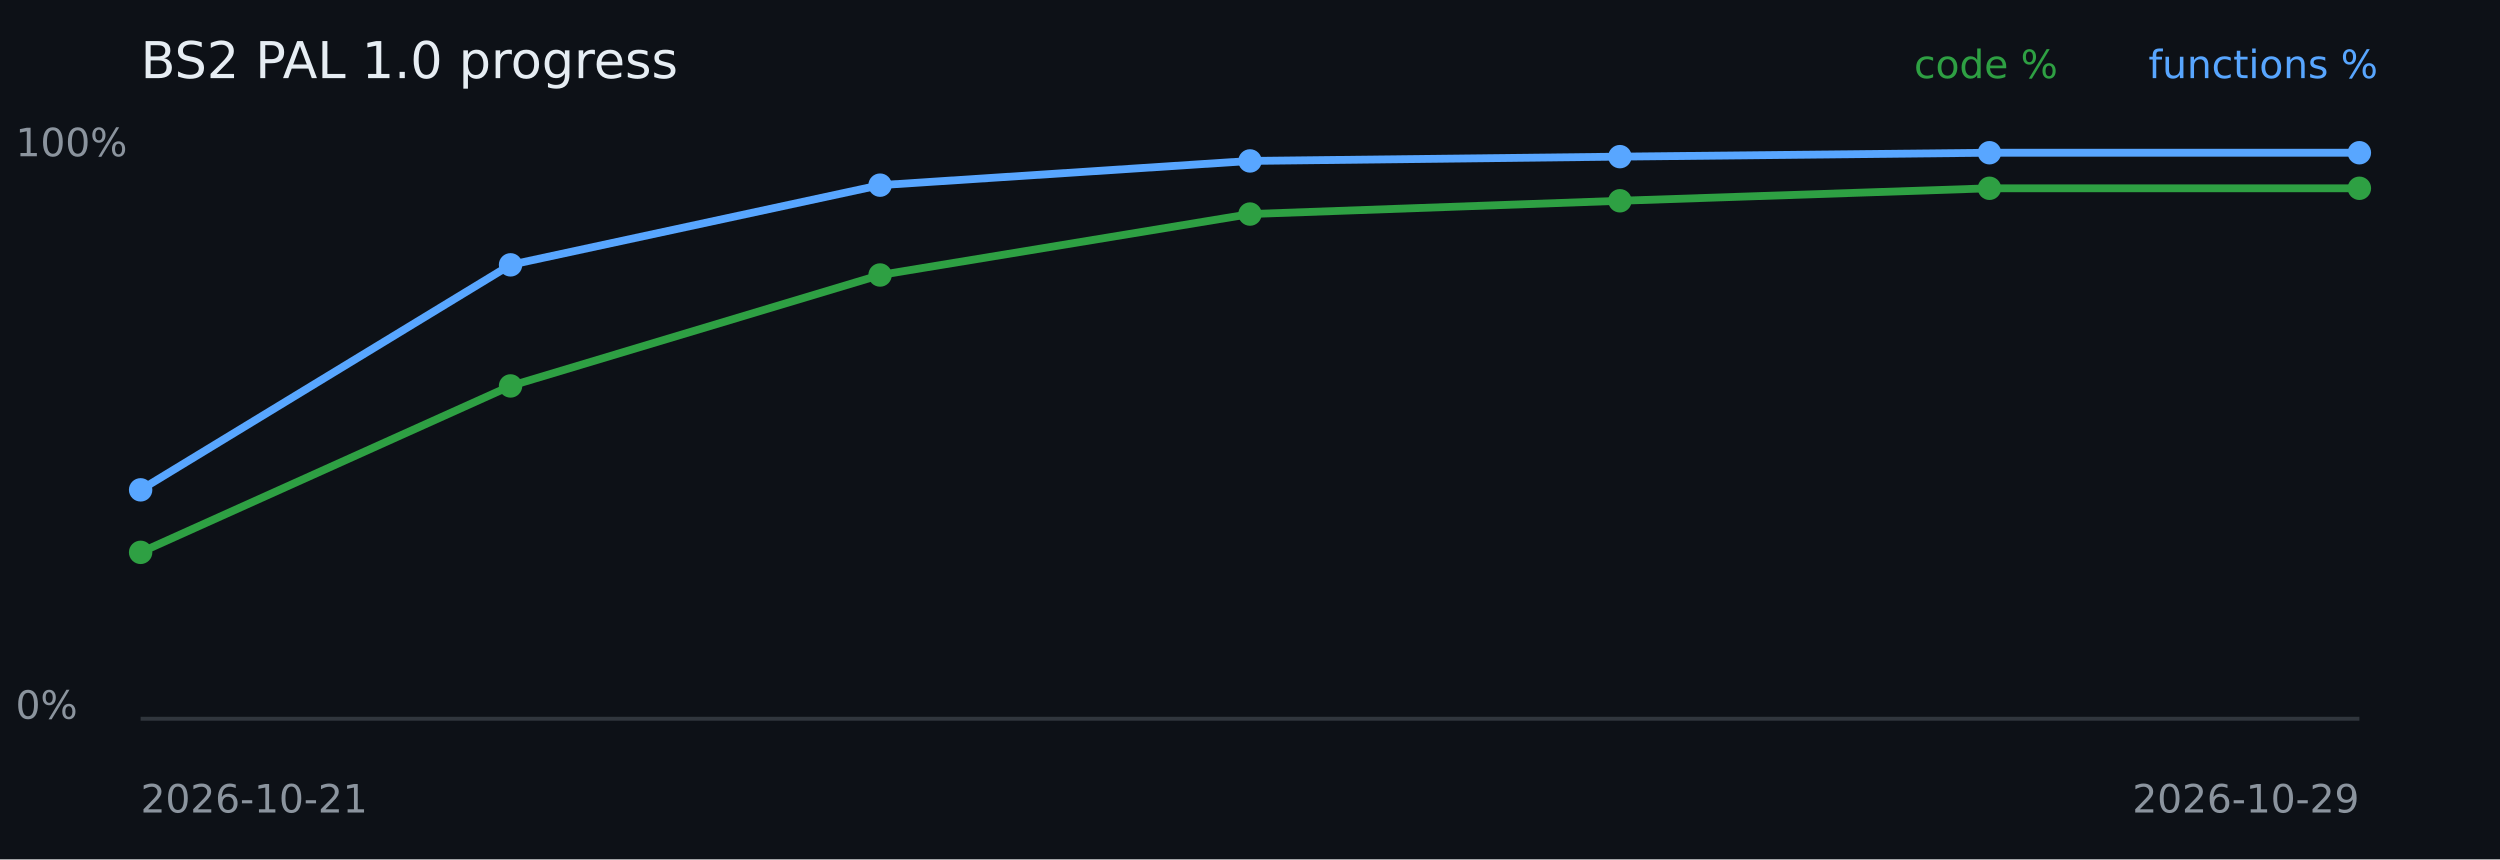
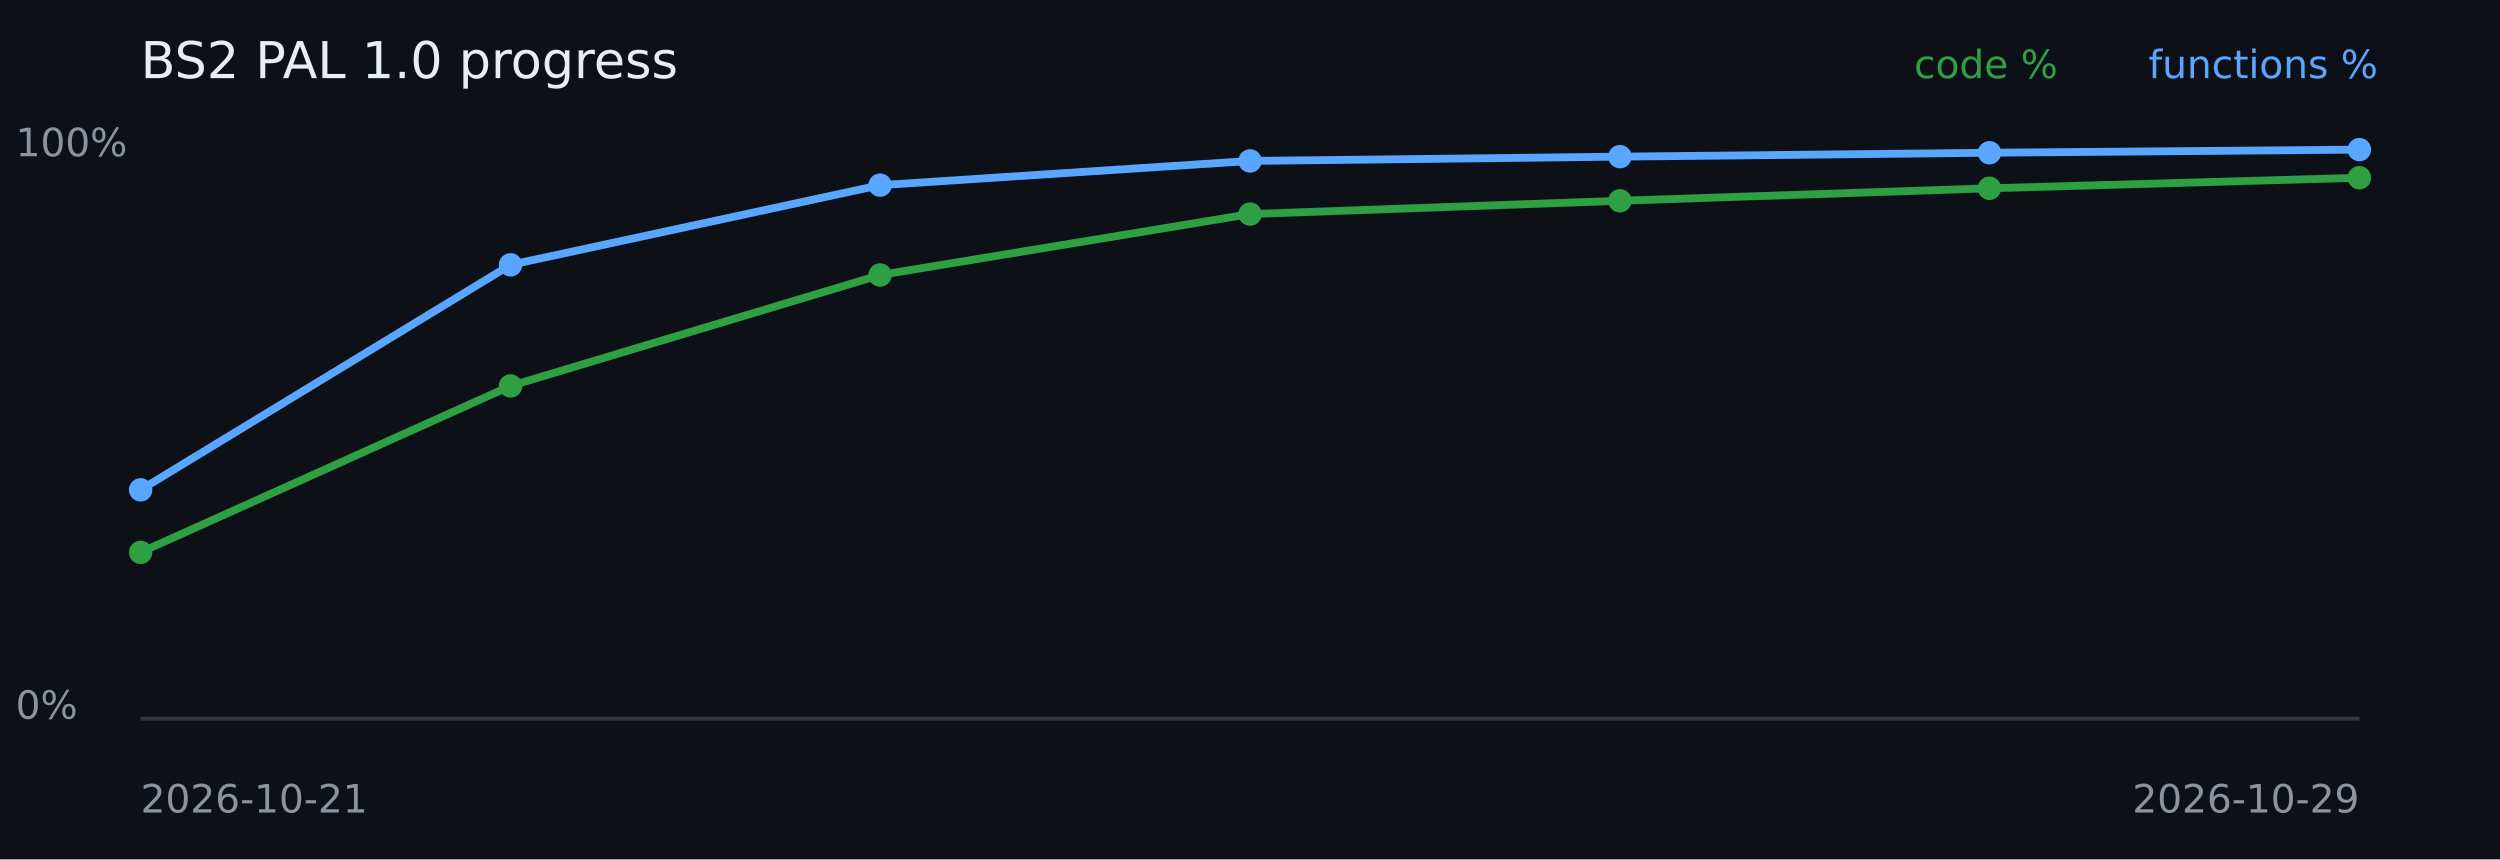
<svg xmlns="http://www.w3.org/2000/svg" width="640" height="220" font-family="Verdana,DejaVu Sans,sans-serif">
  <rect width="100%" height="100%" fill="#0d1117" />
  <text x="36" y="20" font-size="13" fill="#e6edf3">BS2 PAL 1.0 progress</text>
  <line x1="36" y1="184" x2="604" y2="184" stroke="#30363d" />
  <text x="4" y="40" font-size="10" fill="#8b949e">100%</text>
  <text x="4" y="184" font-size="10" fill="#8b949e">0%</text>
-   <polyline fill="none" stroke="#58a6ff" stroke-width="2" points="36.0,125.4 130.7,67.8 225.3,47.4 320.0,41.2 414.7,40.1 509.3,39.1 604.0,39.1" />
+   <polyline fill="none" stroke="#58a6ff" stroke-width="2" points="36.0,125.4 130.7,67.8 225.3,47.4 320.0,41.2 414.7,40.1 509.3,39.1 604.0,38.3" />
  <circle cx="36.0" cy="125.4" r="3" fill="#58a6ff" />
  <circle cx="130.7" cy="67.8" r="3" fill="#58a6ff" />
  <circle cx="225.3" cy="47.4" r="3" fill="#58a6ff" />
  <circle cx="320.0" cy="41.2" r="3" fill="#58a6ff" />
  <circle cx="414.7" cy="40.1" r="3" fill="#58a6ff" />
  <circle cx="509.3" cy="39.1" r="3" fill="#58a6ff" />
-   <circle cx="604.0" cy="39.1" r="3" fill="#58a6ff" />
-   <polyline fill="none" stroke="#2ea043" stroke-width="2" points="36.0,141.4 130.7,98.8 225.3,70.4 320.0,54.8 414.7,51.4 509.3,48.2 604.0,48.2" />
+   <circle cx="604.0" cy="38.3" r="3" fill="#58a6ff" />
+   <polyline fill="none" stroke="#2ea043" stroke-width="2" points="36.0,141.4 130.7,98.8 225.3,70.4 320.0,54.8 414.7,51.4 509.3,48.2 604.0,45.5" />
  <circle cx="36.0" cy="141.4" r="3" fill="#2ea043" />
  <circle cx="130.7" cy="98.8" r="3" fill="#2ea043" />
  <circle cx="225.3" cy="70.4" r="3" fill="#2ea043" />
  <circle cx="320.0" cy="54.8" r="3" fill="#2ea043" />
  <circle cx="414.7" cy="51.4" r="3" fill="#2ea043" />
  <circle cx="509.3" cy="48.2" r="3" fill="#2ea043" />
-   <circle cx="604.0" cy="48.2" r="3" fill="#2ea043" />
+   <circle cx="604.0" cy="45.5" r="3" fill="#2ea043" />
  <text x="490" y="20" font-size="10" fill="#2ea043">code %</text>
  <text x="550" y="20" font-size="10" fill="#58a6ff">functions %</text>
  <text x="36" y="208" font-size="10" fill="#8b949e">2026-10-21</text>
  <text x="604" y="208" font-size="10" fill="#8b949e" text-anchor="end">2026-10-29</text>
</svg>
